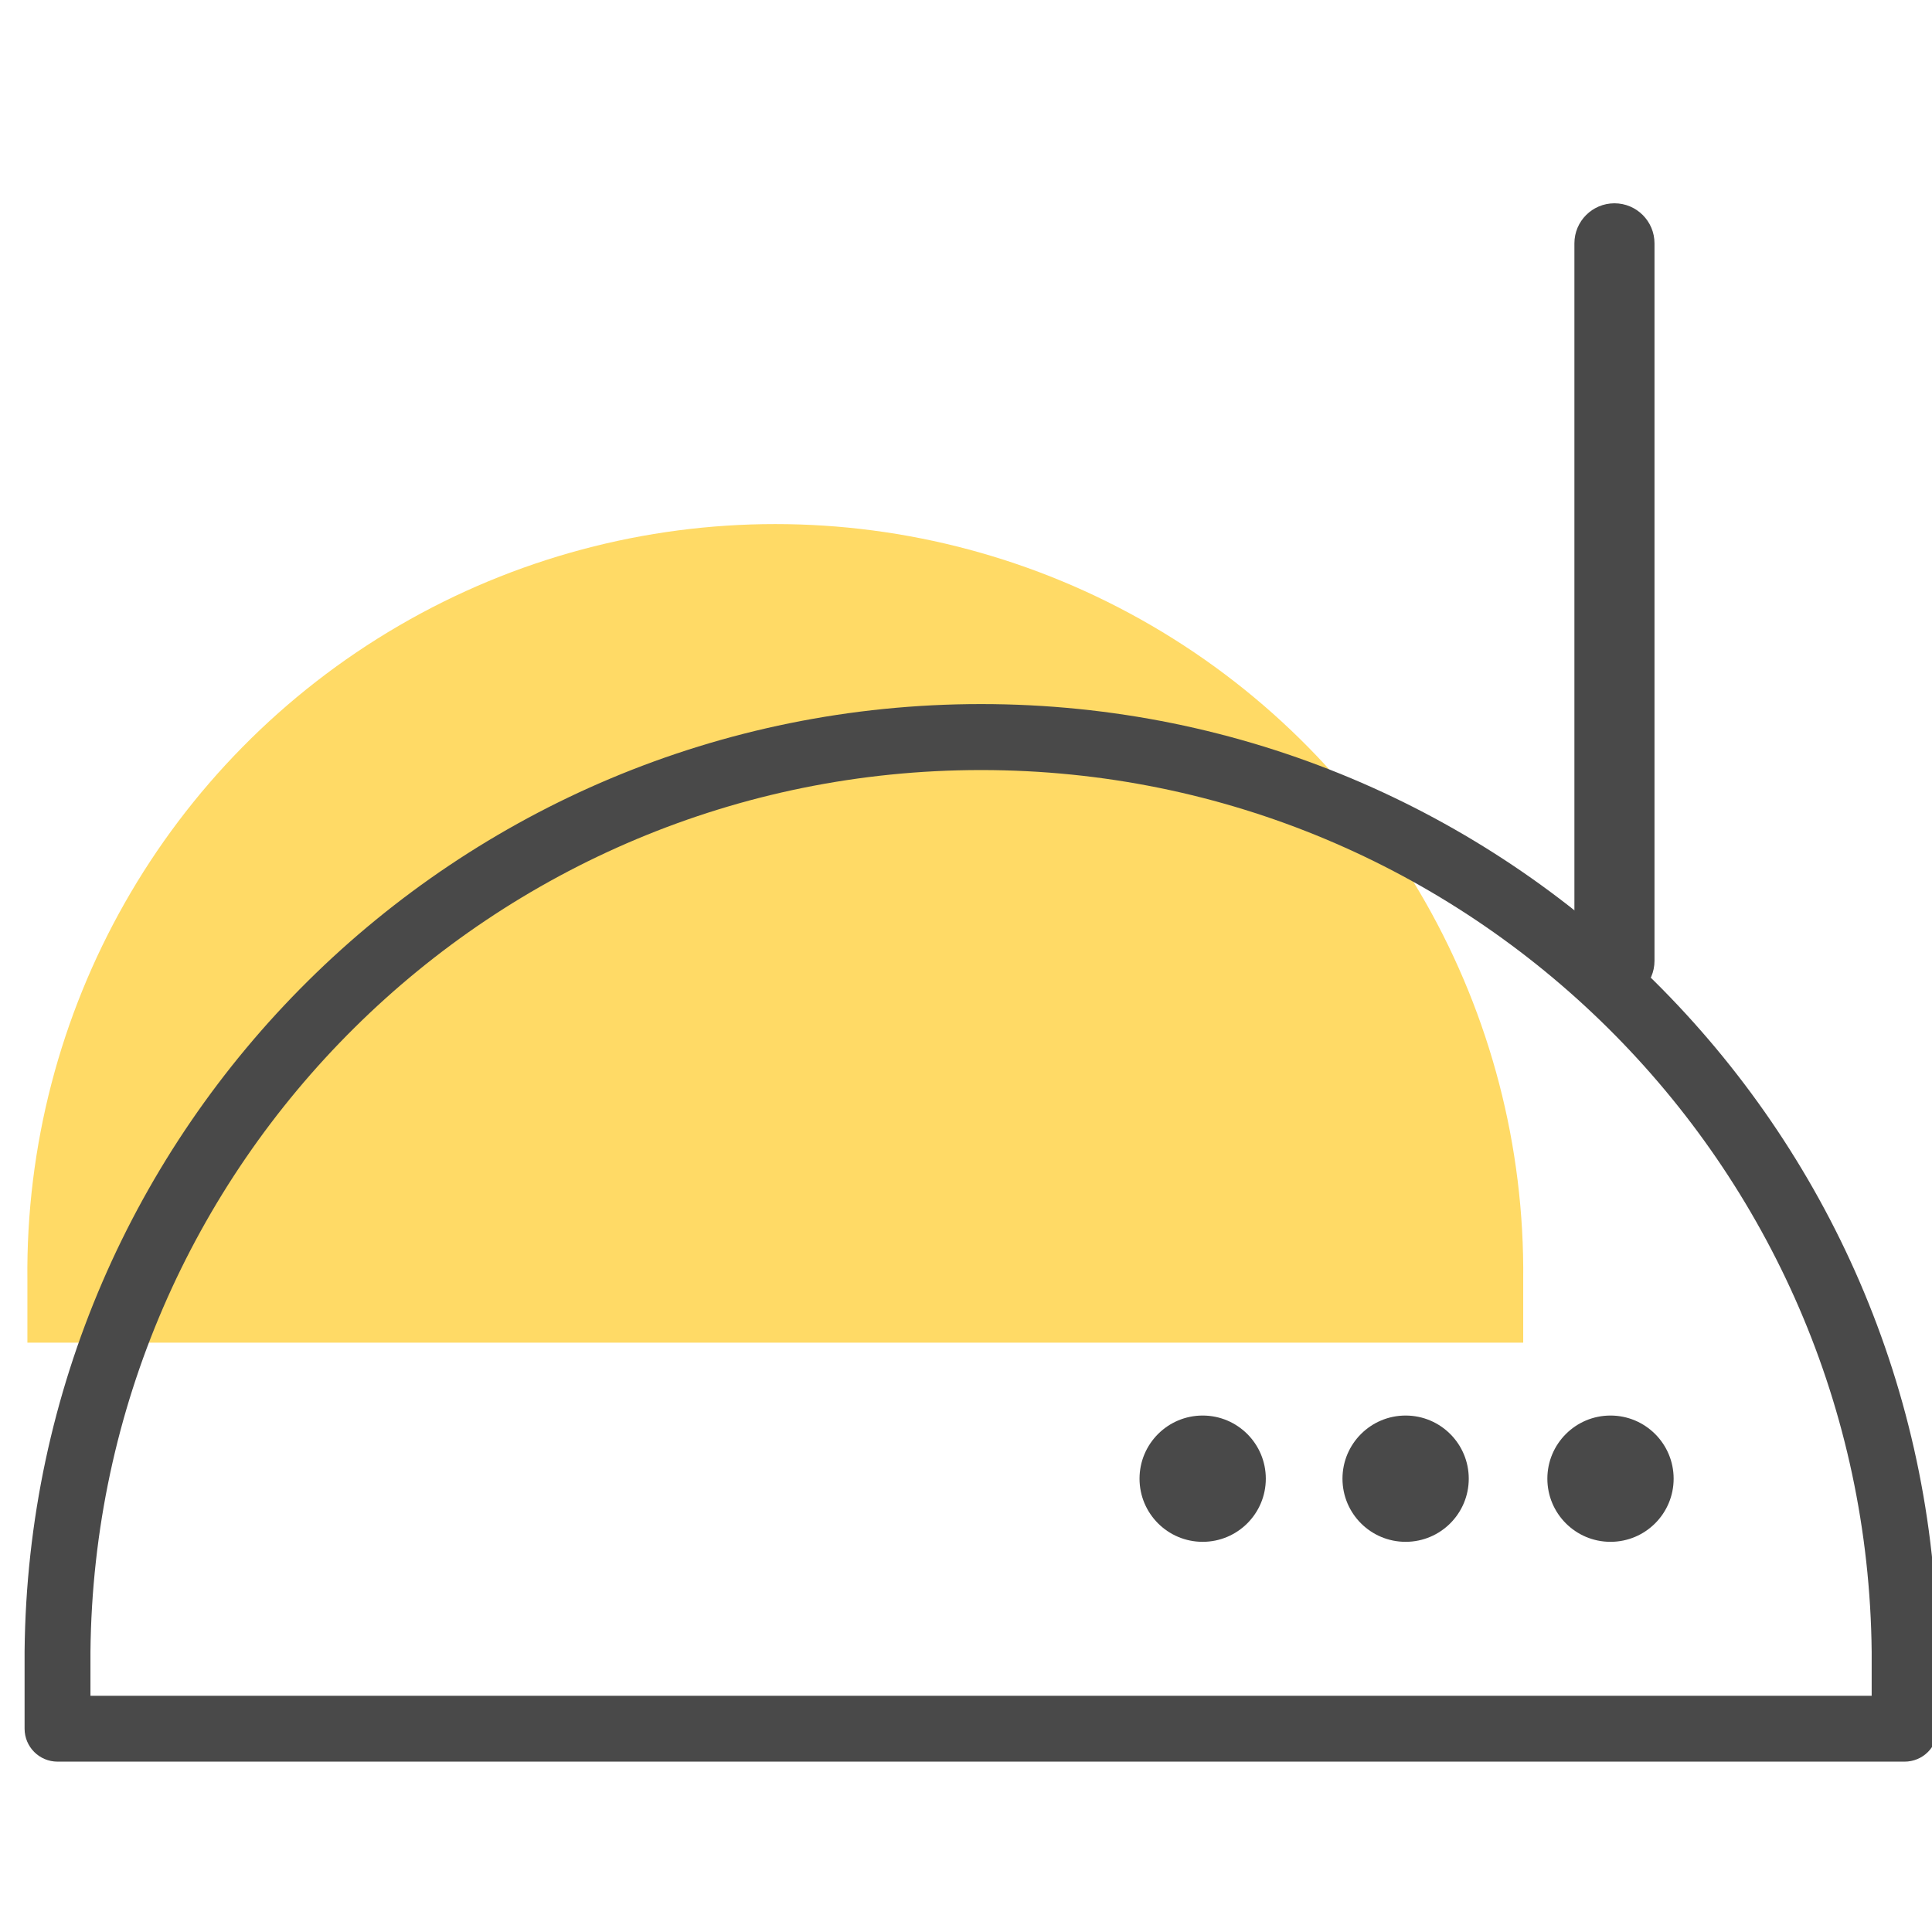
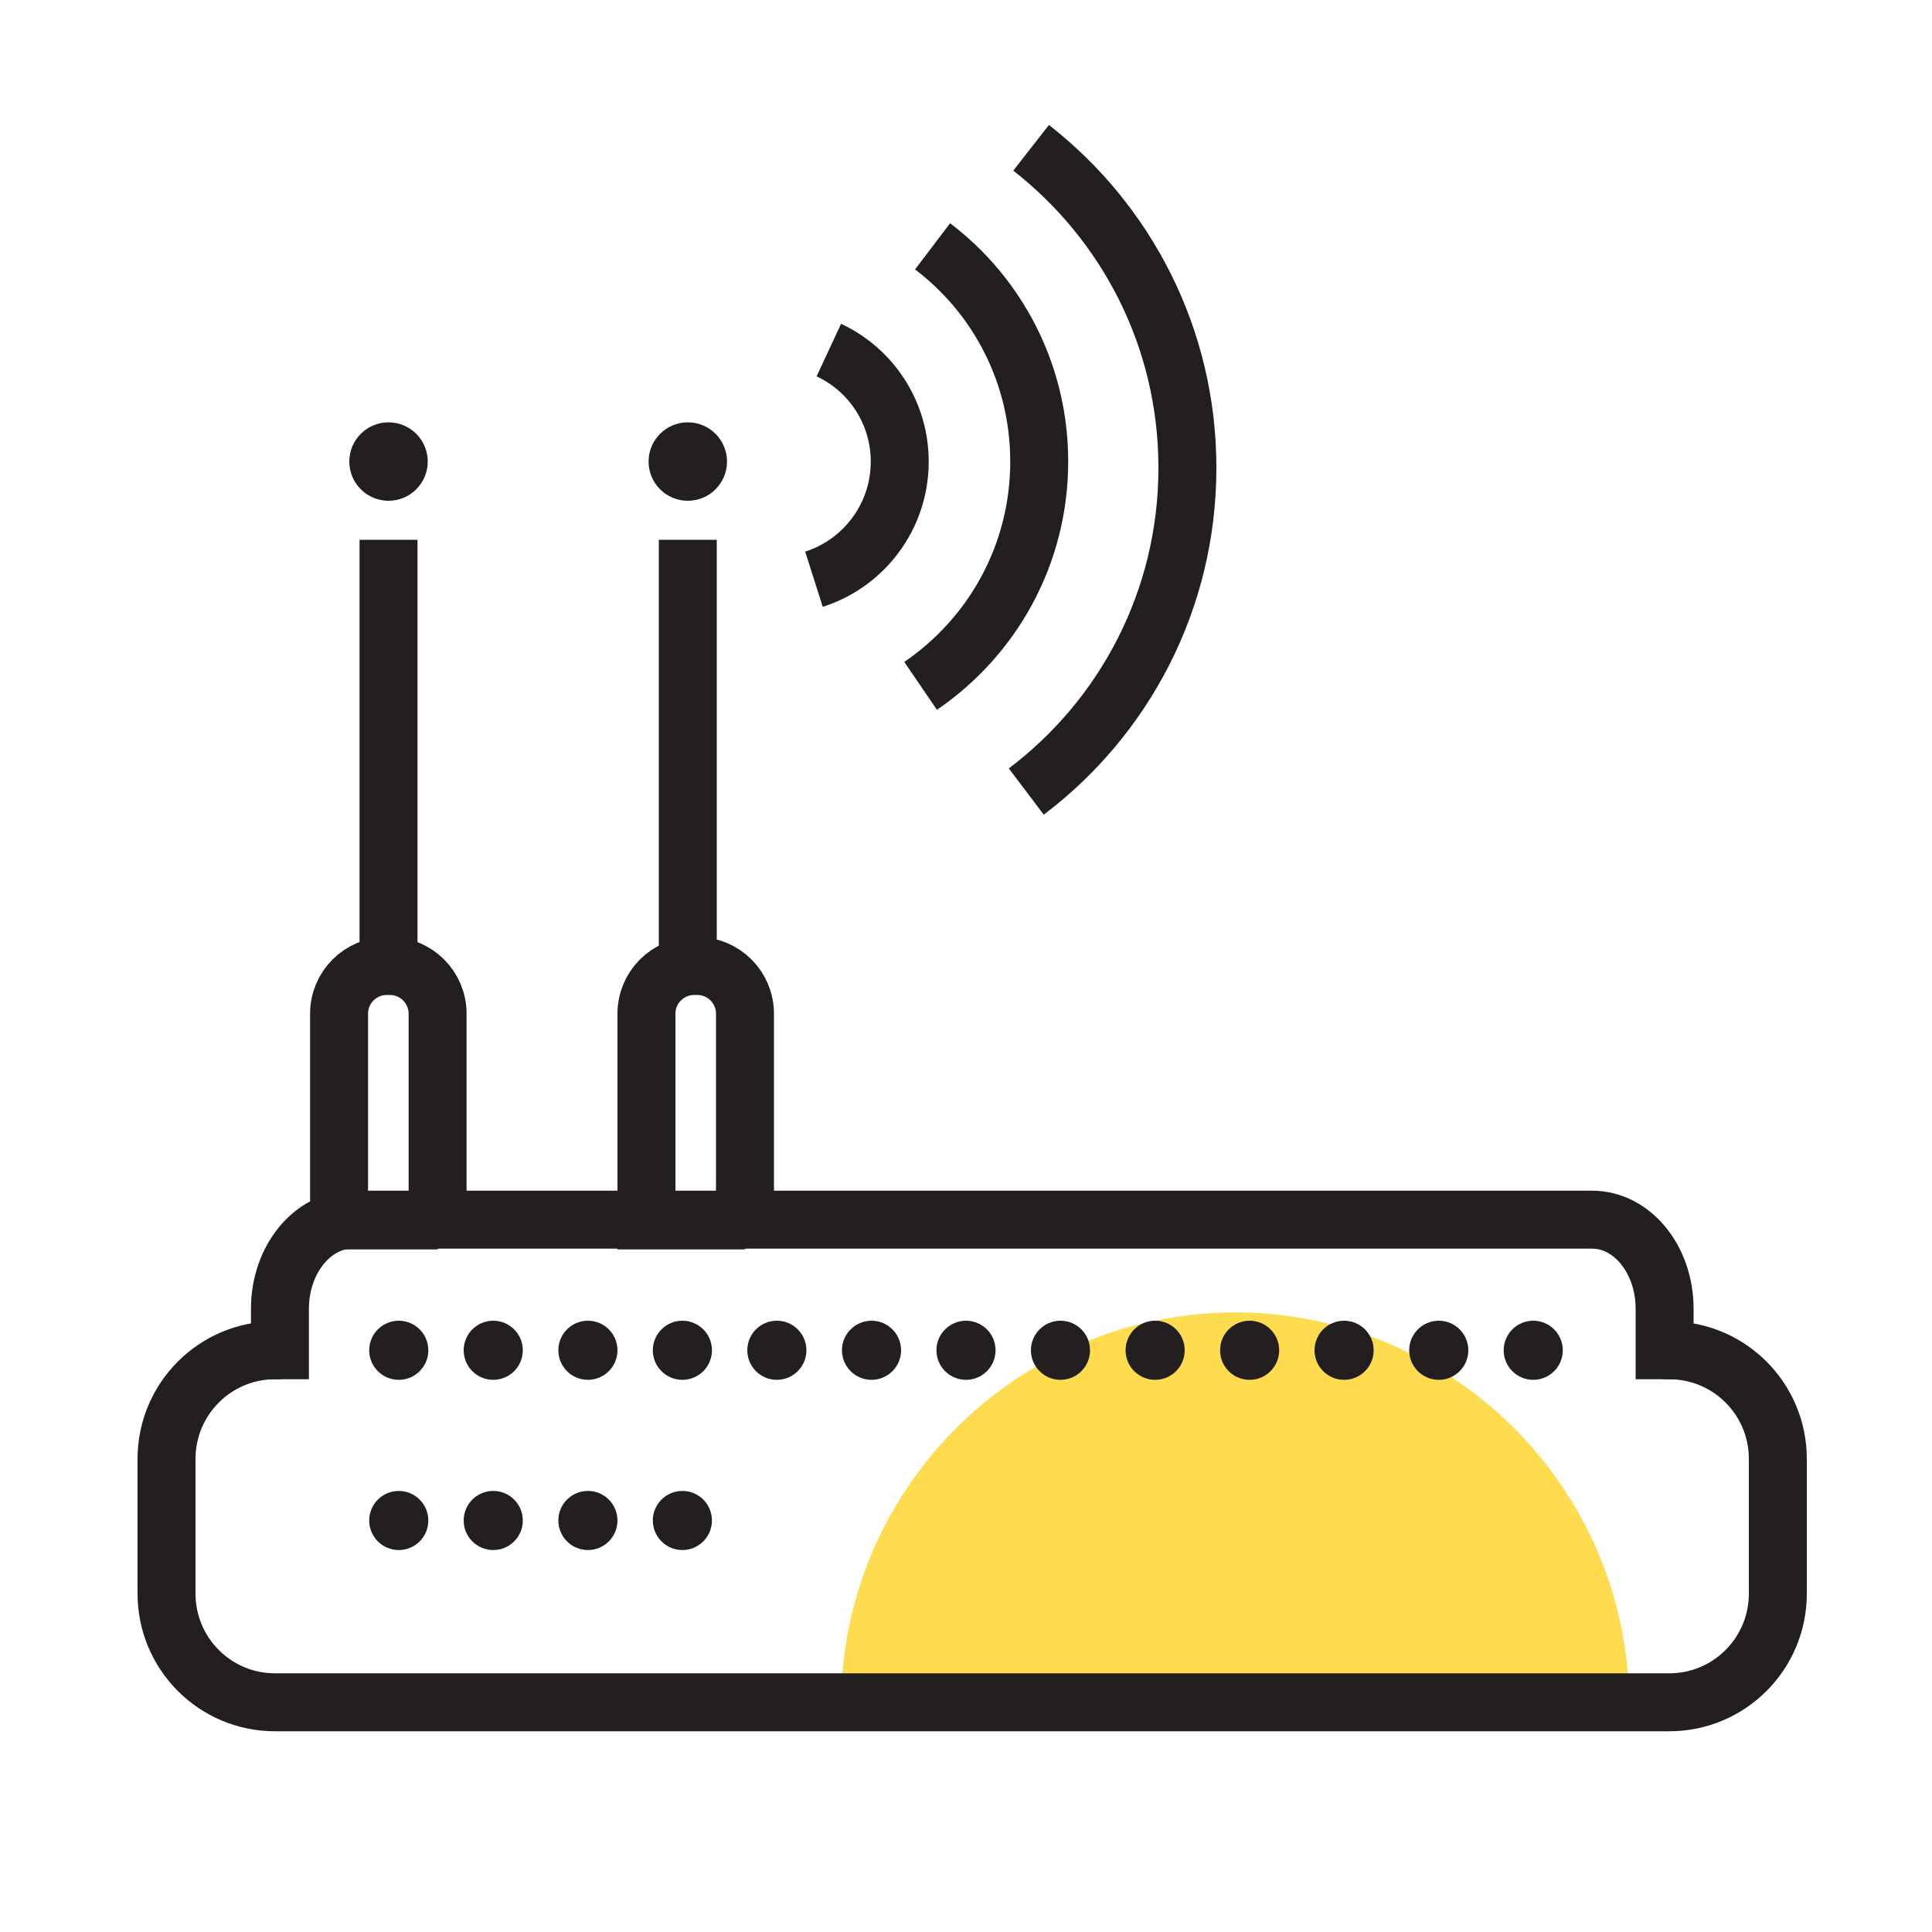
- <svg xmlns="http://www.w3.org/2000/svg" id="Layer_1" data-name="Layer 1" viewBox="0 0 22 22">
-   <defs>
-     <style>.cls-1{fill:#ffda66;}.cls-2{fill:#494949;}</style>
-   </defs>
-   <path class="cls-1" d="M17.345,14.577a8.517,8.517,0,1,0-17.033,0v.712H17.345Z" />
-   <path class="cls-2" d="M18.384,2.315a.456.456,0,0,0-.456.456l0,8.171a.456.456,0,0,0,.456.456h0a.457.457,0,0,0,.456-.456l0-8.171a.456.456,0,0,0-.456-.456Z" />
-   <path class="cls-2" d="M21.688,20.06H.655a.375.375,0,0,1-.375-.375v-.88a10.892,10.892,0,0,1,21.783,0v.88A.374.374,0,0,1,21.688,20.06ZM1.03,19.31H21.313v-.5a10.142,10.142,0,0,0-20.283,0Z" />
-   <circle class="cls-2" cx="16.006" cy="16.838" r="0.719" />
-   <circle class="cls-2" cx="13.695" cy="16.838" r="0.719" />
-   <circle class="cls-2" cx="18.339" cy="16.838" r="0.719" />
+ <svg xmlns="http://www.w3.org/2000/svg" xmlns:xlink="http://www.w3.org/1999/xlink" version="1.1" id="Layer_1" x="0px" y="0px" viewBox="0 0 100 100" style="enable-background:new 0 0 100 100;" xml:space="preserve">
+   <style type="text/css">
+ 	.st0{clip-path:url(#SVGID_00000079484114495975124920000013506589039987003048_);}
+ 	.st1{opacity:0.7;fill:#FFCC05;}
+ 	.st2{fill:none;stroke:#231F20;stroke-width:3;stroke-miterlimit:10;}
+ 	.st3{fill:#231F20;stroke:#231F20;stroke-miterlimit:10;}
+ 	.st4{fill:#231F20;}
+ 	.st5{fill:none;stroke:#231F20;stroke-miterlimit:10;}
+ </style>
+   <g>
+     <defs>
+       <rect id="SVGID_1_" width="100" height="100" />
+     </defs>
+     <clipPath id="SVGID_00000091004610637010672070000016605969968475971498_">
+       <use xlink:href="#SVGID_1_" style="overflow:visible;" />
+     </clipPath>
+     <g style="clip-path:url(#SVGID_00000091004610637010672070000016605969968475971498_);">
+       <path class="st1" d="M84.33,88.11h-40.8c0.07-7.41,4.1-13.87,10.08-17.37c0.87-0.52,1.78-0.97,2.73-1.34    c0.91-0.37,1.85-0.68,2.82-0.9c0.2-0.06,0.4-0.1,0.6-0.14h0.03c1.34-0.28,2.72-0.43,4.14-0.43c1.71,0,3.36,0.21,4.95,0.61    c0.69,0.17,1.37,0.38,2.04,0.62c0.69,0.25,1.37,0.54,2.03,0.88c0.75,0.36,1.47,0.77,2.16,1.23    C80.61,74.87,84.26,81.06,84.33,88.11z" />
+       <path class="st2" d="M14.53,69.89h-0.05h-0.25c-3.1,0-5.61,2.52-5.61,5.62v6.98c0,3.1,2.51,5.62,5.61,5.62h29.3h40.8h2.07    c3.11,0,5.62-2.52,5.62-5.62v-6.98c0-3.1-2.51-5.62-5.62-5.62h-0.24h-0.05" />
+       <path class="st2" d="M86.16,71.39v-3.65c0-2.55-1.68-4.61-3.75-4.61H18.24c-2.07,0-3.75,2.07-3.75,4.61v3.65" />
+       <path class="st2" d="M22.66,63.17h-5.11v-10.7c0-1.37,1.11-2.47,2.47-2.47h0.16c1.37,0,2.47,1.11,2.47,2.47V63.17z" />
+       <path class="st2" d="M38.57,63.17h-5.11v-10.7c0-1.37,1.11-2.47,2.47-2.47h0.16c1.37,0,2.47,1.11,2.47,2.47V63.17z" />
+       <line class="st2" x1="20.11" y1="27.94" x2="20.11" y2="50" />
+       <line class="st2" x1="35.6" y1="27.94" x2="35.6" y2="50" />
+       <circle class="st3" cx="20.11" cy="23.89" r="1.53" />
+       <g>
+         <circle class="st4" cx="20.64" cy="69.89" r="1.53" />
+         <circle class="st4" cx="25.53" cy="69.89" r="1.53" />
+         <circle class="st4" cx="30.43" cy="69.89" r="1.53" />
+         <circle class="st4" cx="35.32" cy="69.89" r="1.53" />
+         <circle class="st4" cx="40.21" cy="69.89" r="1.53" />
+         <circle class="st4" cx="45.11" cy="69.89" r="1.53" />
+         <circle class="st4" cx="50" cy="69.89" r="1.53" />
+         <circle class="st4" cx="54.89" cy="69.89" r="1.53" />
+         <circle class="st4" cx="59.79" cy="69.89" r="1.53" />
+         <circle class="st4" cx="64.68" cy="69.89" r="1.53" />
+         <circle class="st4" cx="69.57" cy="69.89" r="1.53" />
+         <circle class="st4" cx="74.47" cy="69.89" r="1.53" />
+         <circle class="st4" cx="79.36" cy="69.89" r="1.53" />
+       </g>
+       <g>
+         <circle class="st4" cx="20.64" cy="78.7" r="1.53" />
+         <circle class="st4" cx="25.53" cy="78.7" r="1.53" />
+         <circle class="st4" cx="30.43" cy="78.7" r="1.53" />
+         <circle class="st4" cx="35.32" cy="78.7" r="1.53" />
+       </g>
+       <circle class="st3" cx="35.6" cy="23.89" r="1.53" />
+       <path class="st2" d="M42.9,18.12c2.17,1.01,3.67,3.22,3.67,5.77c0,2.85-1.86,5.27-4.44,6.09" />
+       <path class="st2" d="M48.27,12.75c3.36,2.55,5.52,6.59,5.52,11.14c0,4.83-2.43,9.08-6.14,11.61" />
+       <path class="st2" d="M53.37,7.65c4.93,3.85,8.09,9.83,8.09,16.56c0,6.85-3.27,12.93-8.34,16.76" />
+       <line class="st5" x1="36.59" y1="24.44" x2="36.36" y2="24.66" />
+       <line class="st5" x1="36.59" y1="24.44" x2="36.36" y2="24.21" />
+     </g>
+   </g>
</svg>
